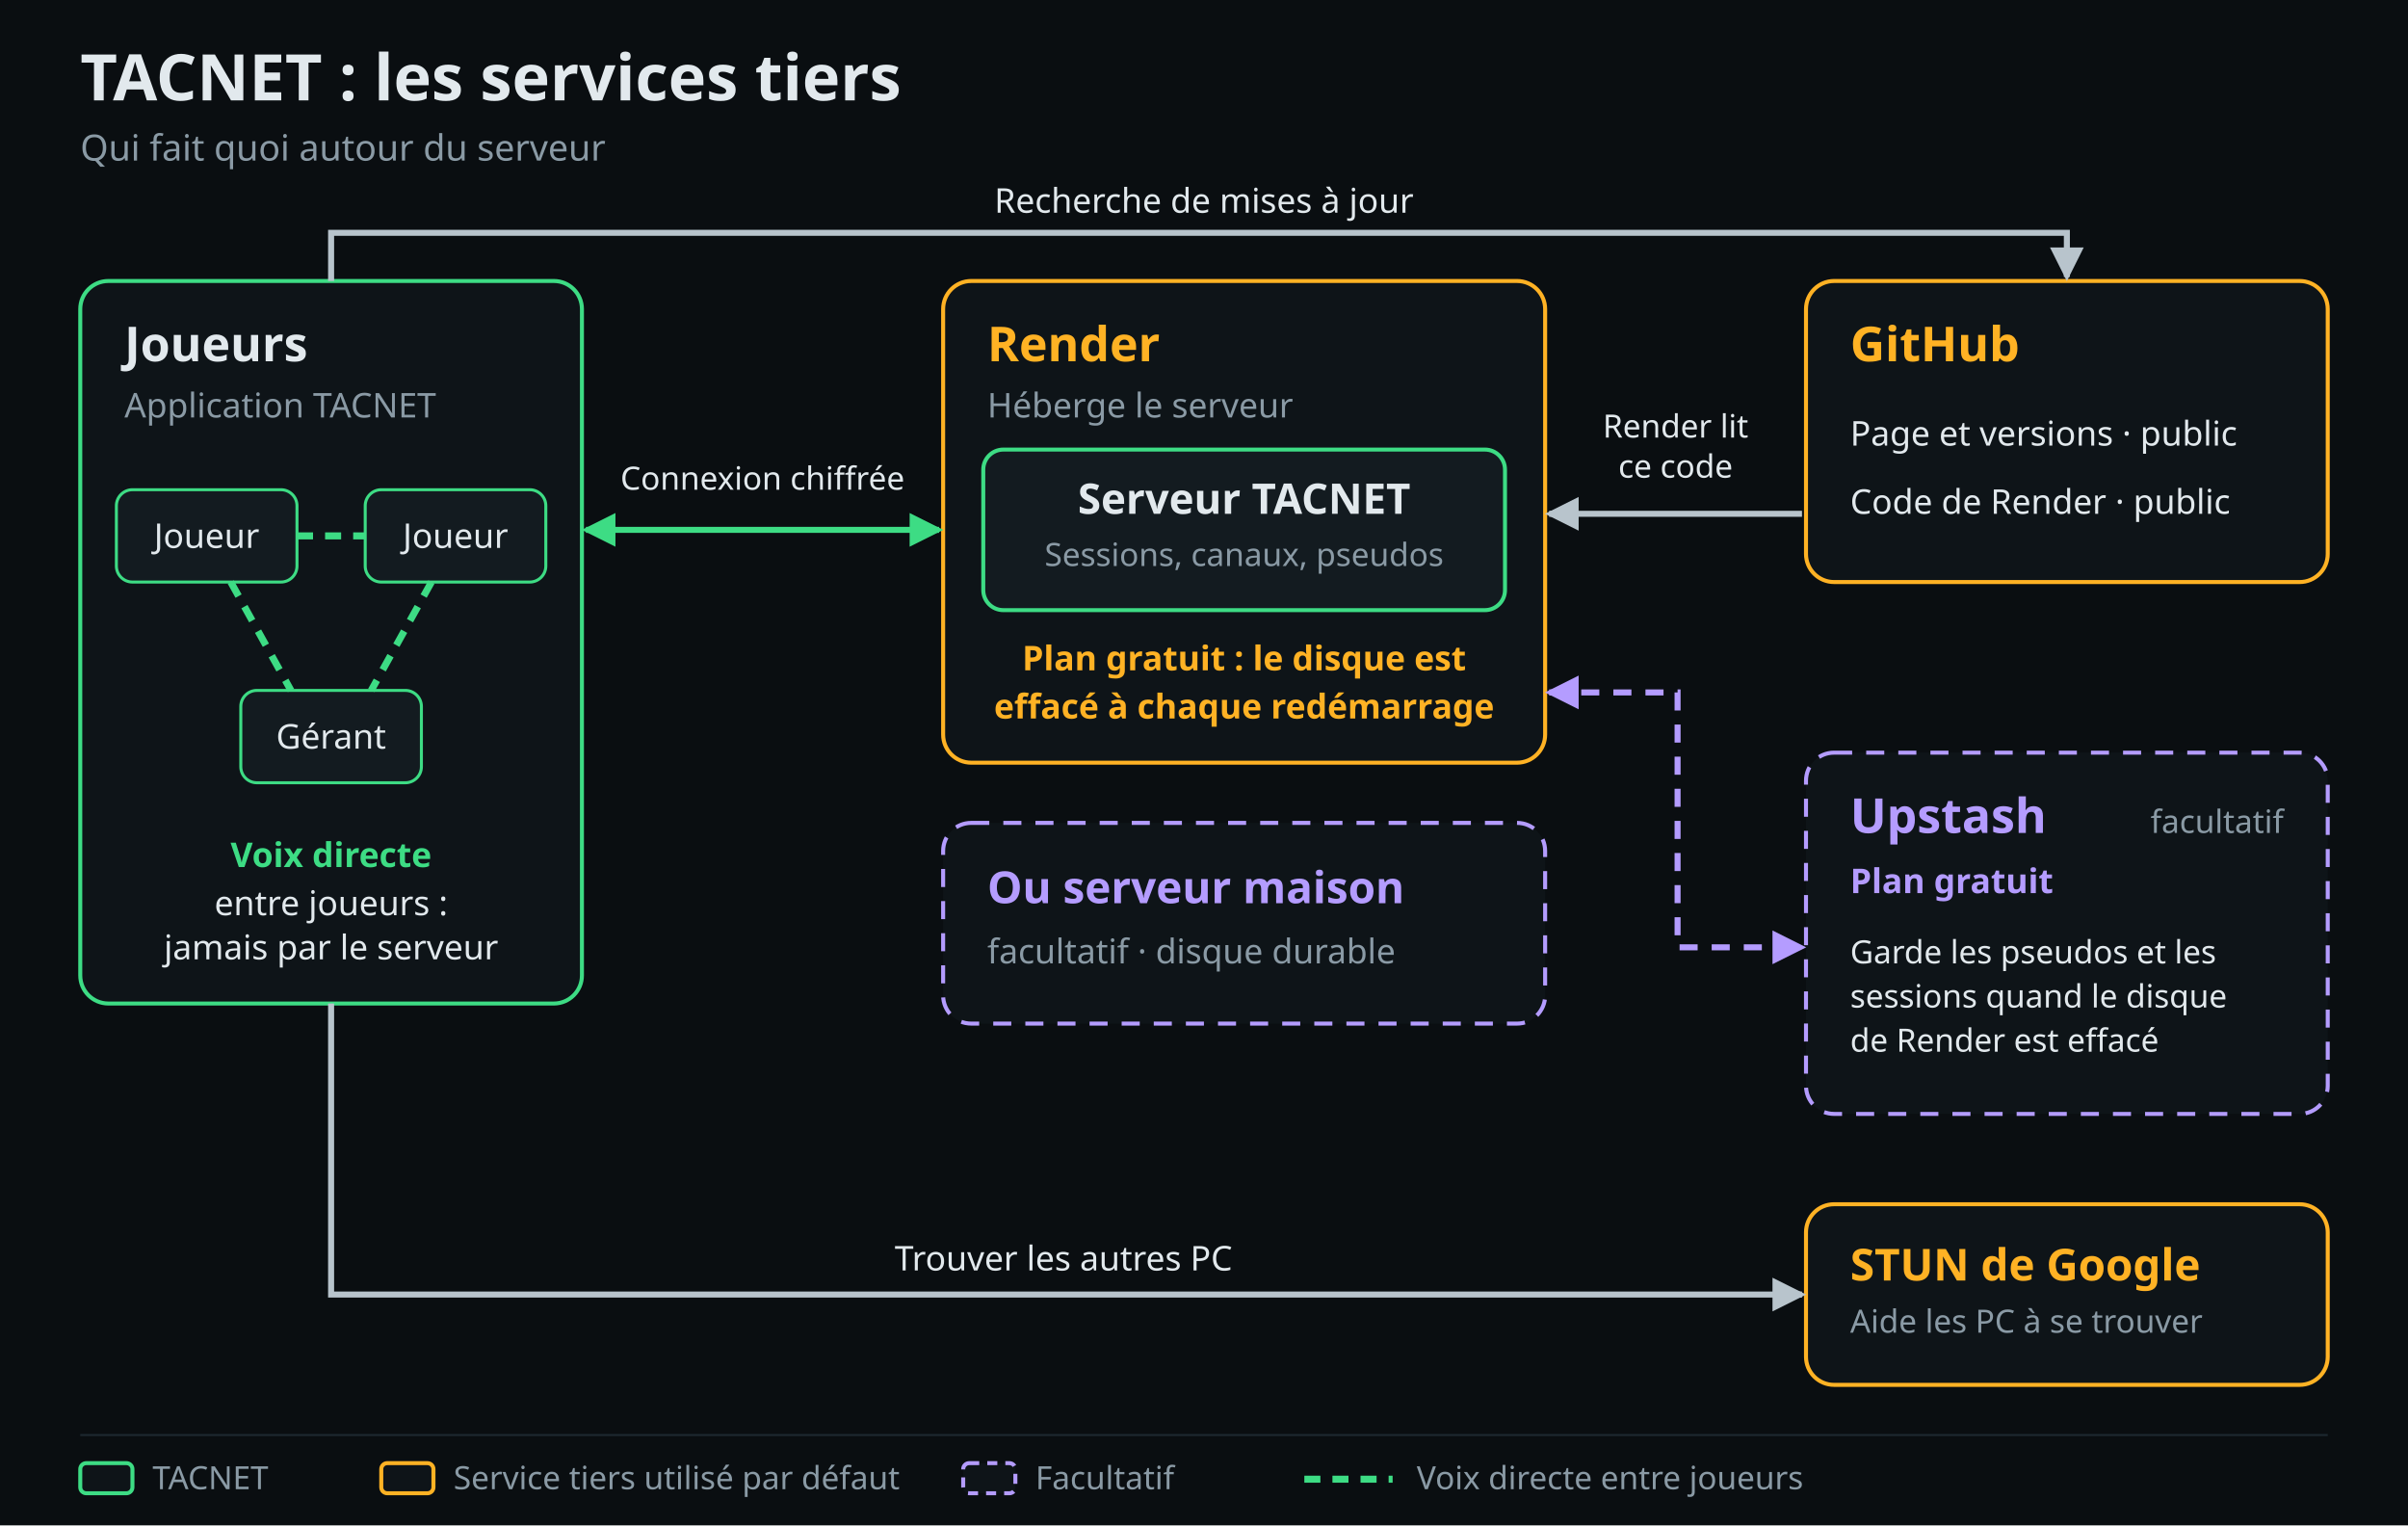
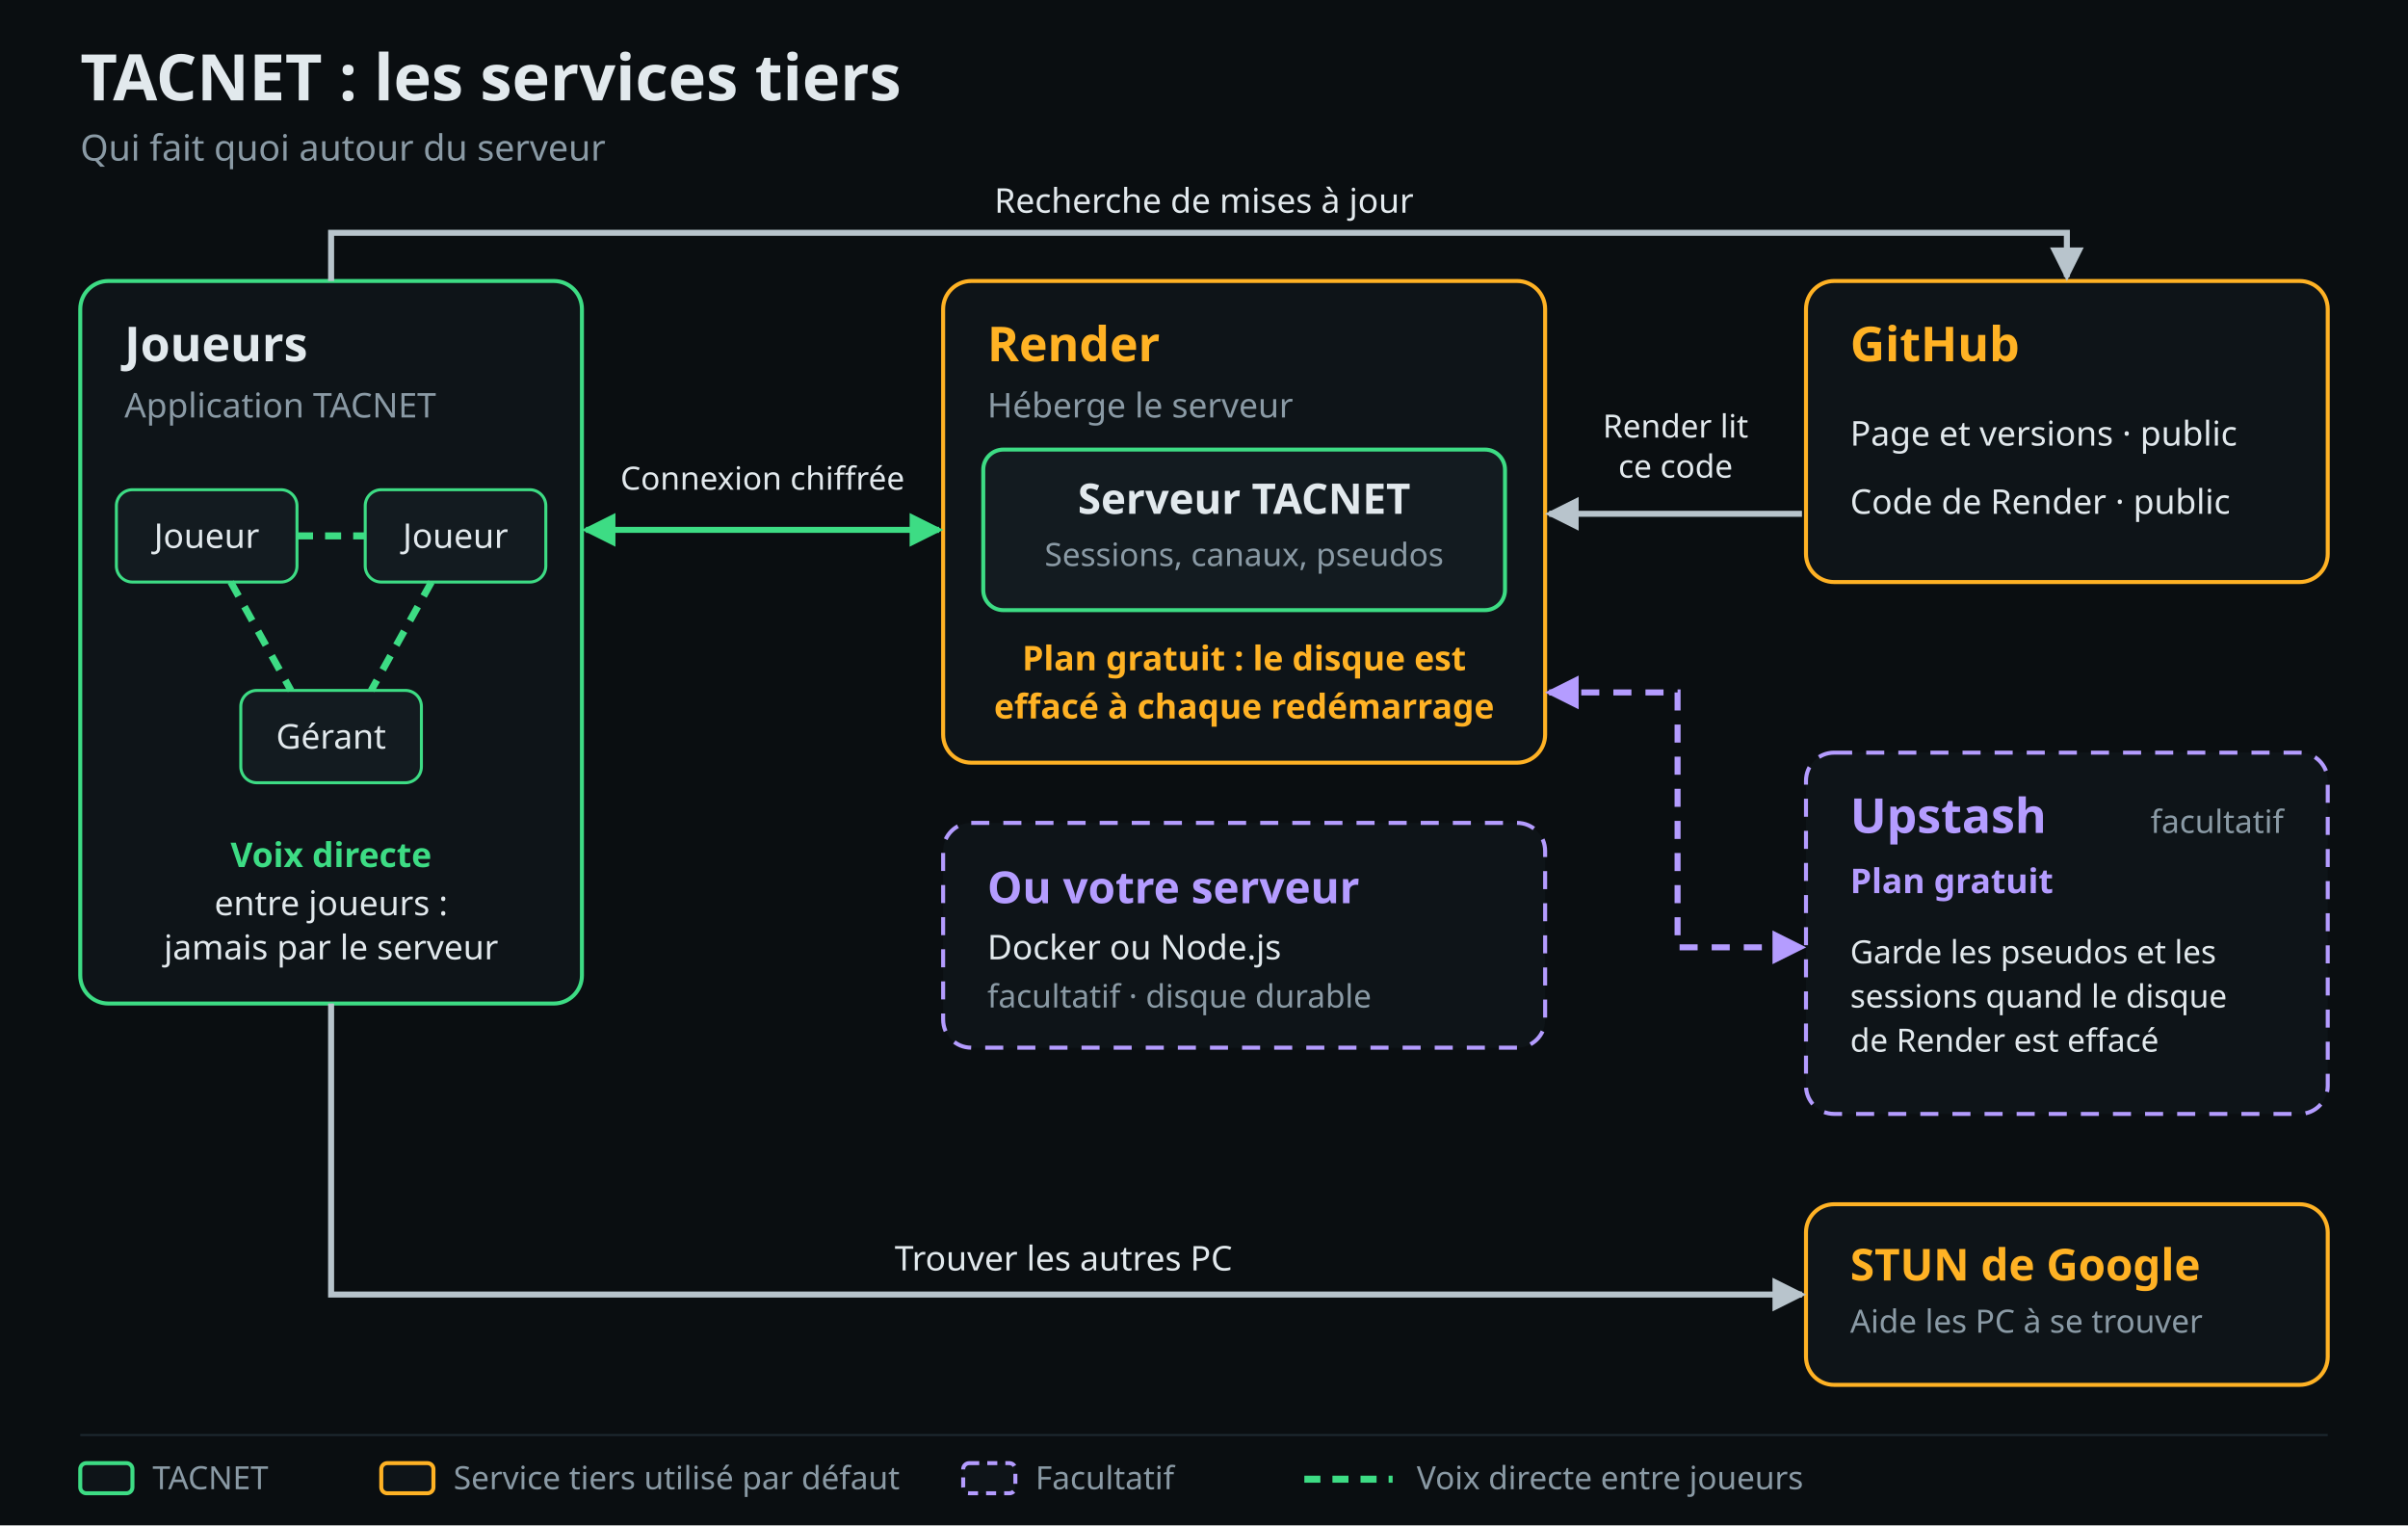
<svg xmlns="http://www.w3.org/2000/svg" width="1200" height="760" viewBox="0 0 1200 760" role="img" font-family="'Segoe UI', 'Segoe UI Variable Text', system-ui, sans-serif">
  <defs>
    <marker id="aGray" viewBox="0 0 10 10" refX="8" refY="5" markerWidth="7" markerHeight="7" orient="auto-start-reverse">
      <path d="M1 1L9 5L1 9z" fill="#b8c4cc" />
    </marker>
    <marker id="aGreen" viewBox="0 0 10 10" refX="8" refY="5" markerWidth="7" markerHeight="7" orient="auto-start-reverse">
      <path d="M1 1L9 5L1 9z" fill="#3ddc84" />
    </marker>
    <marker id="aViolet" viewBox="0 0 10 10" refX="8" refY="5" markerWidth="7" markerHeight="7" orient="auto-start-reverse">
      <path d="M1 1L9 5L1 9z" fill="#b49cff" />
    </marker>
  </defs>
  <rect x="0" y="0" width="1200" height="760" fill="#0a0e11" />
  <text x="40" y="50" font-size="32" font-weight="700" fill="#e2e9ed">TACNET : les services tiers</text>
  <text x="40" y="80" font-size="18" fill="#8a9aa5">Qui fait quoi autour du serveur</text>
  <rect x="40" y="140" width="250" height="360" rx="14" fill="#0e1418" stroke="#3ddc84" stroke-width="2" />
  <text x="62" y="180" font-size="24" font-weight="700" fill="#e2e9ed">Joueurs</text>
  <text x="62" y="208" font-size="17" fill="#8a9aa5">Application TACNET</text>
  <rect x="58" y="244" width="90" height="46" rx="8" fill="#131b20" stroke="#3ddc84" stroke-width="1.5" />
  <text x="103" y="273" font-size="17" fill="#e2e9ed" text-anchor="middle">Joueur</text>
  <rect x="182" y="244" width="90" height="46" rx="8" fill="#131b20" stroke="#3ddc84" stroke-width="1.5" />
  <text x="227" y="273" font-size="17" fill="#e2e9ed" text-anchor="middle">Joueur</text>
  <rect x="120" y="344" width="90" height="46" rx="8" fill="#131b20" stroke="#3ddc84" stroke-width="1.5" />
  <text x="165" y="373" font-size="17" fill="#e2e9ed" text-anchor="middle">Gérant</text>
  <line x1="148" y1="267" x2="182" y2="267" stroke="#3ddc84" stroke-width="3.5" stroke-dasharray="8 6" />
  <line x1="115" y1="290" x2="145" y2="344" stroke="#3ddc84" stroke-width="3.5" stroke-dasharray="8 6" />
  <line x1="215" y1="290" x2="185" y2="344" stroke="#3ddc84" stroke-width="3.5" stroke-dasharray="8 6" />
  <text x="165" y="432" font-size="17" font-weight="700" fill="#3ddc84" text-anchor="middle">Voix directe</text>
  <text x="165" y="456" font-size="17" fill="#e2e9ed" text-anchor="middle">entre joueurs :</text>
  <text x="165" y="478" font-size="17" fill="#e2e9ed" text-anchor="middle">jamais par le serveur</text>
  <rect x="470" y="140" width="300" height="240" rx="14" fill="#0e1418" stroke="#ffb224" stroke-width="2" />
  <text x="492" y="180" font-size="24" font-weight="700" fill="#ffb224">Render</text>
  <text x="492" y="208" font-size="17" fill="#8a9aa5">Héberge le serveur</text>
  <rect x="490" y="224" width="260" height="80" rx="10" fill="#131b20" stroke="#3ddc84" stroke-width="2" />
  <text x="620" y="256" font-size="21" font-weight="700" fill="#e2e9ed" text-anchor="middle">Serveur TACNET</text>
  <text x="620" y="282" font-size="16" fill="#8a9aa5" text-anchor="middle">Sessions, canaux, pseudos</text>
  <text x="620" y="334" font-size="17" font-weight="700" fill="#ffb224" text-anchor="middle">Plan gratuit : le disque est</text>
  <text x="620" y="358" font-size="17" font-weight="700" fill="#ffb224" text-anchor="middle">effacé à chaque redémarrage</text>
-   <rect x="470" y="410" width="300" height="100" rx="14" fill="#0e1418" stroke="#b49cff" stroke-width="2" stroke-dasharray="9 7" />
-   <text x="492" y="450" font-size="22" font-weight="700" fill="#b49cff">Ou serveur maison</text>
-   <text x="492" y="480" font-size="17" fill="#8a9aa5">facultatif · disque durable</text>
+   <rect x="470" y="410" width="300" height="112" rx="14" fill="#0e1418" stroke="#b49cff" stroke-width="2" stroke-dasharray="9 7" />
+   <text x="492" y="450" font-size="22" font-weight="700" fill="#b49cff">Ou votre serveur</text>
+   <text x="492" y="478" font-size="17" fill="#e2e9ed">Docker ou Node.js</text>
+   <text x="492" y="502" font-size="16" fill="#8a9aa5">facultatif · disque durable</text>
  <rect x="900" y="140" width="260" height="150" rx="14" fill="#0e1418" stroke="#ffb224" stroke-width="2" />
  <text x="922" y="180" font-size="24" font-weight="700" fill="#ffb224">GitHub</text>
  <text x="922" y="222" font-size="17" fill="#e2e9ed">Page et versions · public</text>
  <text x="922" y="256" font-size="17" fill="#e2e9ed">Code de Render · public</text>
  <rect x="900" y="375" width="260" height="180" rx="14" fill="#0e1418" stroke="#b49cff" stroke-width="2" stroke-dasharray="9 7" />
  <text x="922" y="415" font-size="24" font-weight="700" fill="#b49cff">Upstash</text>
  <text x="1138" y="415" font-size="16" fill="#8a9aa5" text-anchor="end">facultatif</text>
  <text x="922" y="445" font-size="17" font-weight="700" fill="#b49cff">Plan gratuit</text>
  <text x="922" y="480" font-size="16" fill="#e2e9ed">Garde les pseudos et les</text>
  <text x="922" y="502" font-size="16" fill="#e2e9ed">sessions quand le disque</text>
  <text x="922" y="524" font-size="16" fill="#e2e9ed">de Render est effacé</text>
  <rect x="900" y="600" width="260" height="90" rx="14" fill="#0e1418" stroke="#ffb224" stroke-width="2" />
  <text x="922" y="638" font-size="22" font-weight="700" fill="#ffb224">STUN de Google</text>
  <text x="922" y="664" font-size="16" fill="#8a9aa5">Aide les PC à se trouver</text>
  <line x1="292" y1="264" x2="468" y2="264" stroke="#3ddc84" stroke-width="3" marker-start="url(#aGreen)" marker-end="url(#aGreen)" />
  <text x="380" y="244" font-size="16" fill="#e2e9ed" text-anchor="middle">Connexion chiffrée</text>
  <path d="M165 140 L165 116 L1030 116 L1030 138" fill="none" stroke="#b8c4cc" stroke-width="3" marker-end="url(#aGray)" />
  <text x="600" y="106" font-size="17" fill="#e2e9ed" text-anchor="middle">Recherche de mises à jour</text>
  <line x1="898" y1="256" x2="772" y2="256" stroke="#b8c4cc" stroke-width="3" marker-end="url(#aGray)" />
  <text x="835" y="218" font-size="16" fill="#e2e9ed" text-anchor="middle">Render lit</text>
  <text x="835" y="238" font-size="16" fill="#e2e9ed" text-anchor="middle">ce code</text>
  <path d="M772 345 L836 345 L836 472 L898 472" fill="none" stroke="#b49cff" stroke-width="3" stroke-dasharray="9 7" marker-start="url(#aViolet)" marker-end="url(#aViolet)" />
  <path d="M165 500 L165 645 L898 645" fill="none" stroke="#b8c4cc" stroke-width="3" marker-end="url(#aGray)" />
  <text x="530" y="633" font-size="17" fill="#e2e9ed" text-anchor="middle">Trouver les autres PC</text>
  <line x1="40" y1="715" x2="1160" y2="715" stroke="#1d2830" stroke-width="1" />
  <rect x="40" y="729" width="26" height="15" rx="3" fill="#0e1418" stroke="#3ddc84" stroke-width="2" />
  <text x="76" y="742" font-size="16" fill="#8a9aa5">TACNET</text>
  <rect x="190" y="729" width="26" height="15" rx="3" fill="#0e1418" stroke="#ffb224" stroke-width="2" />
  <text x="226" y="742" font-size="16" fill="#8a9aa5">Service tiers utilisé par défaut</text>
  <rect x="480" y="729" width="26" height="15" rx="3" fill="#0e1418" stroke="#b49cff" stroke-width="2" stroke-dasharray="5 4" />
  <text x="516" y="742" font-size="16" fill="#8a9aa5">Facultatif</text>
  <line x1="650" y1="737" x2="694" y2="737" stroke="#3ddc84" stroke-width="3.5" stroke-dasharray="8 6" />
  <text x="706" y="742" font-size="16" fill="#8a9aa5">Voix directe entre joueurs</text>
</svg>
